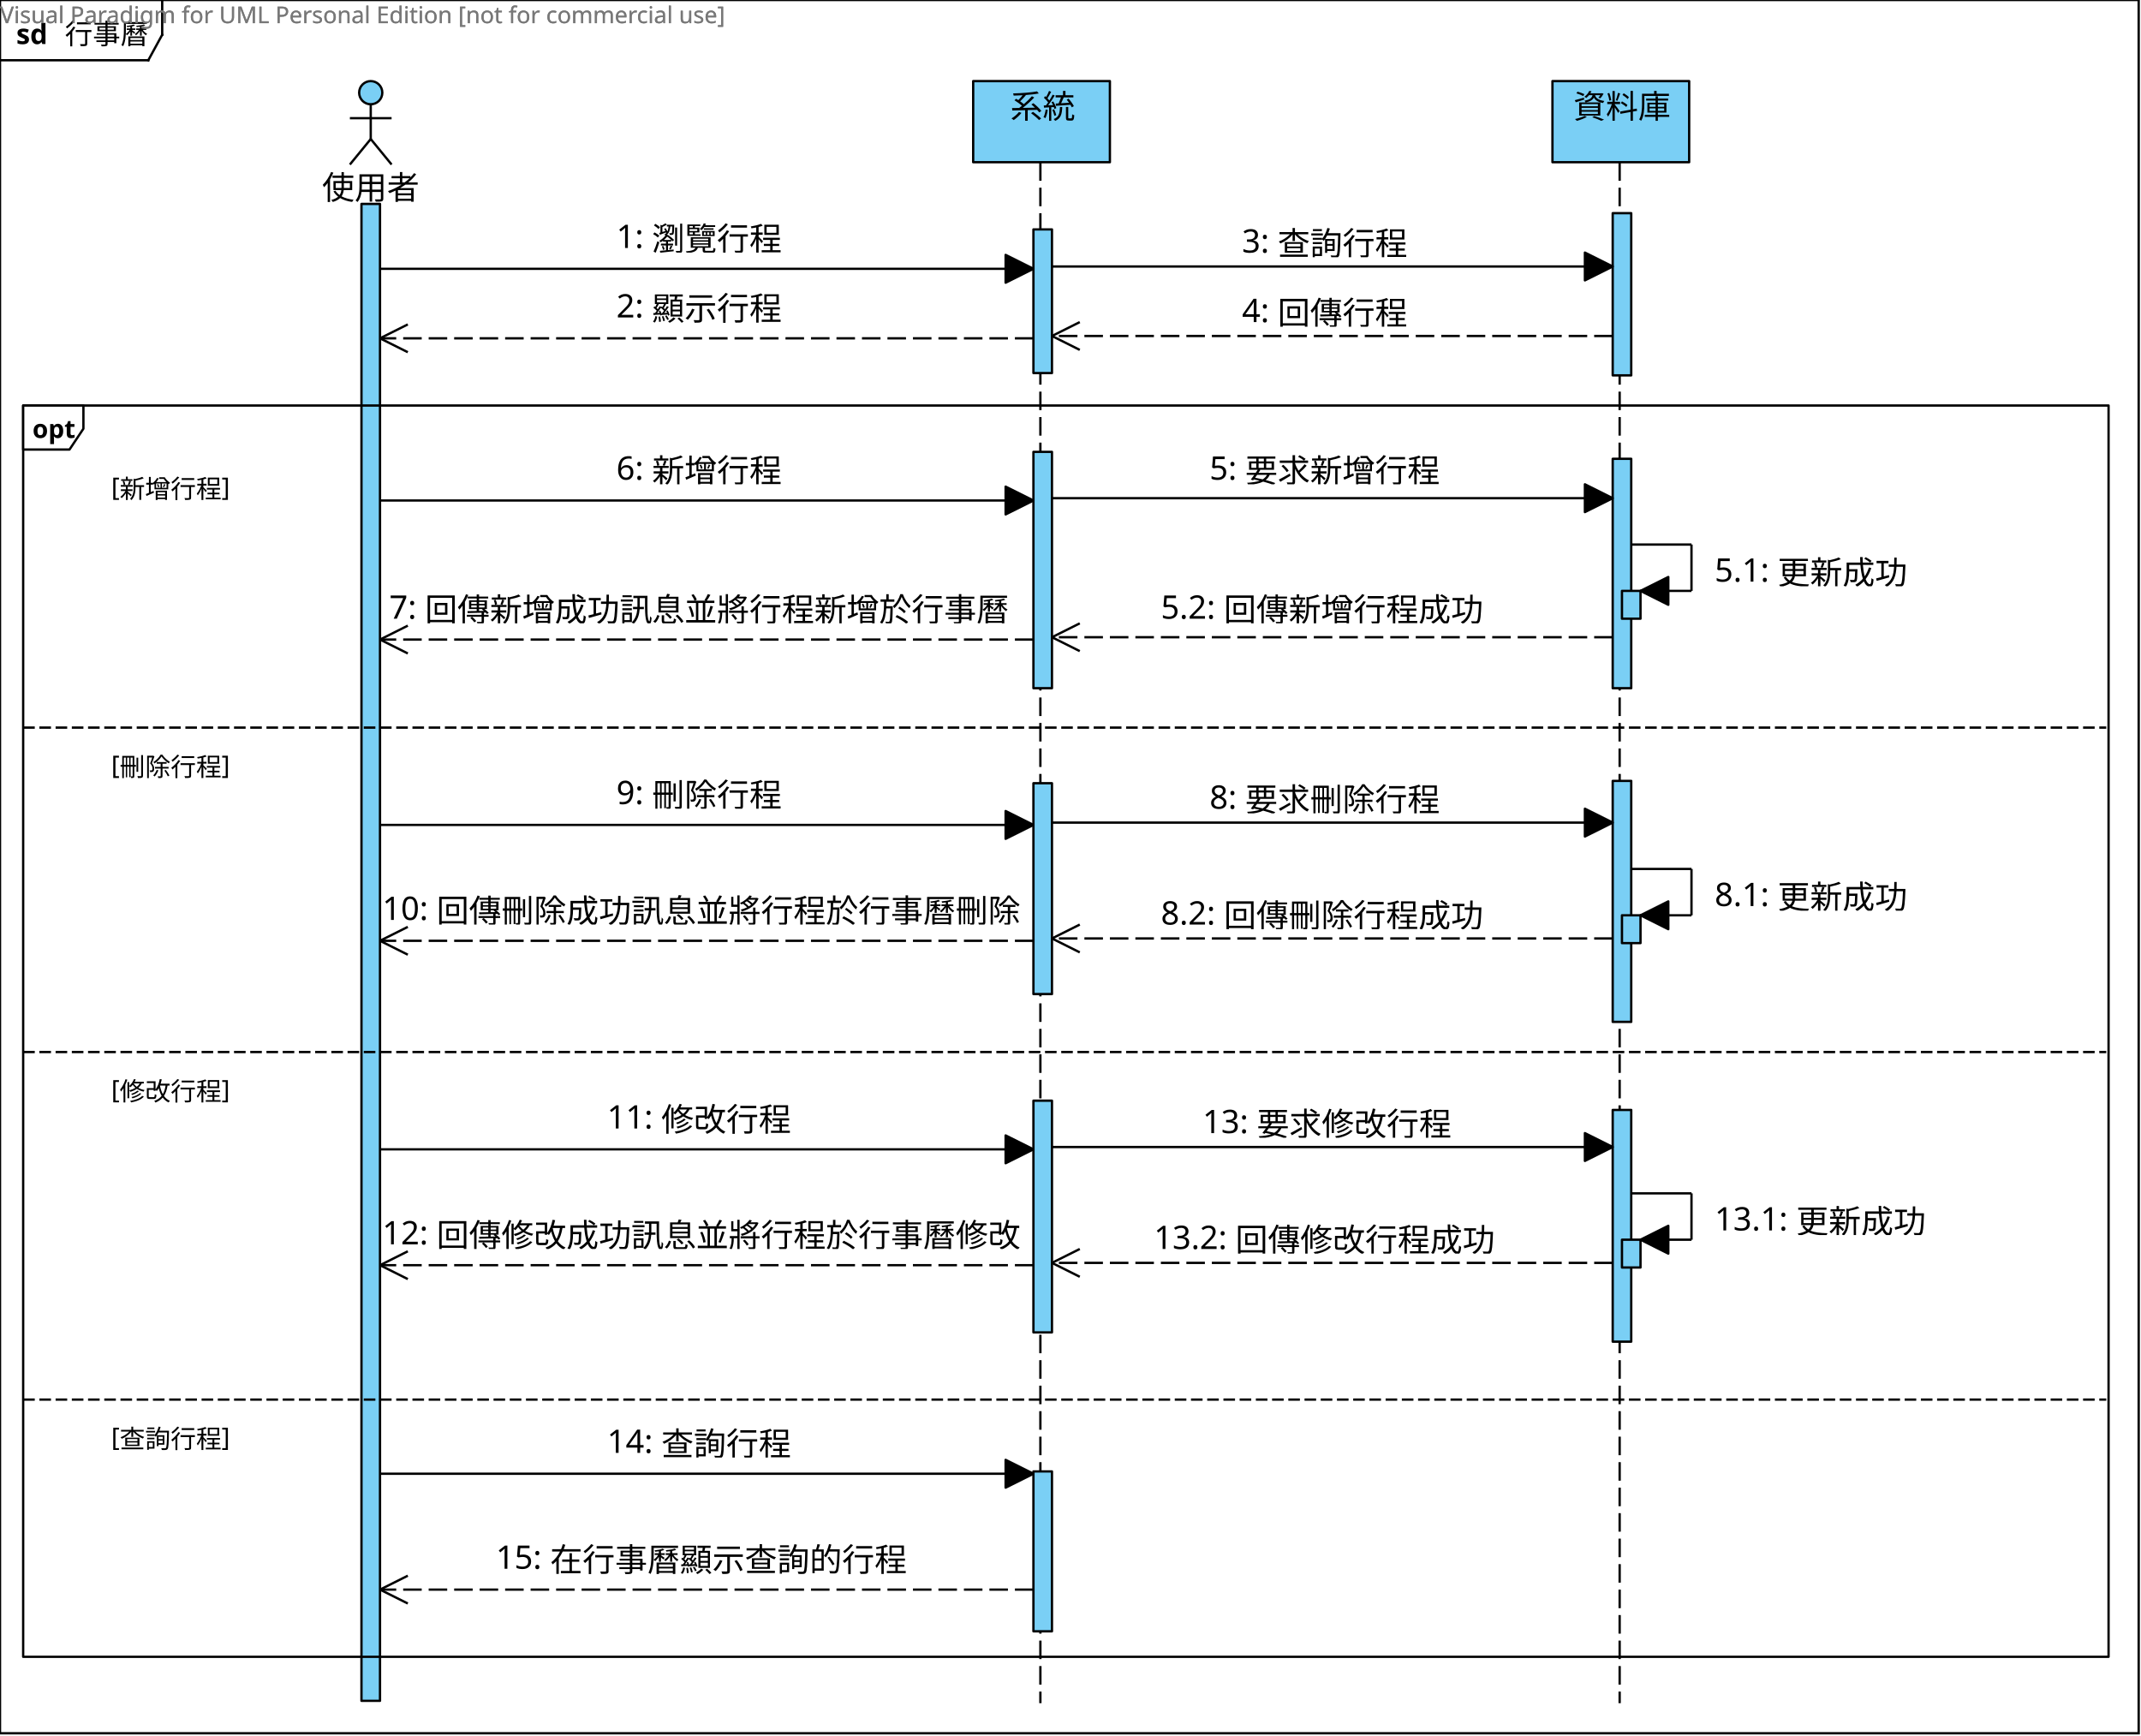
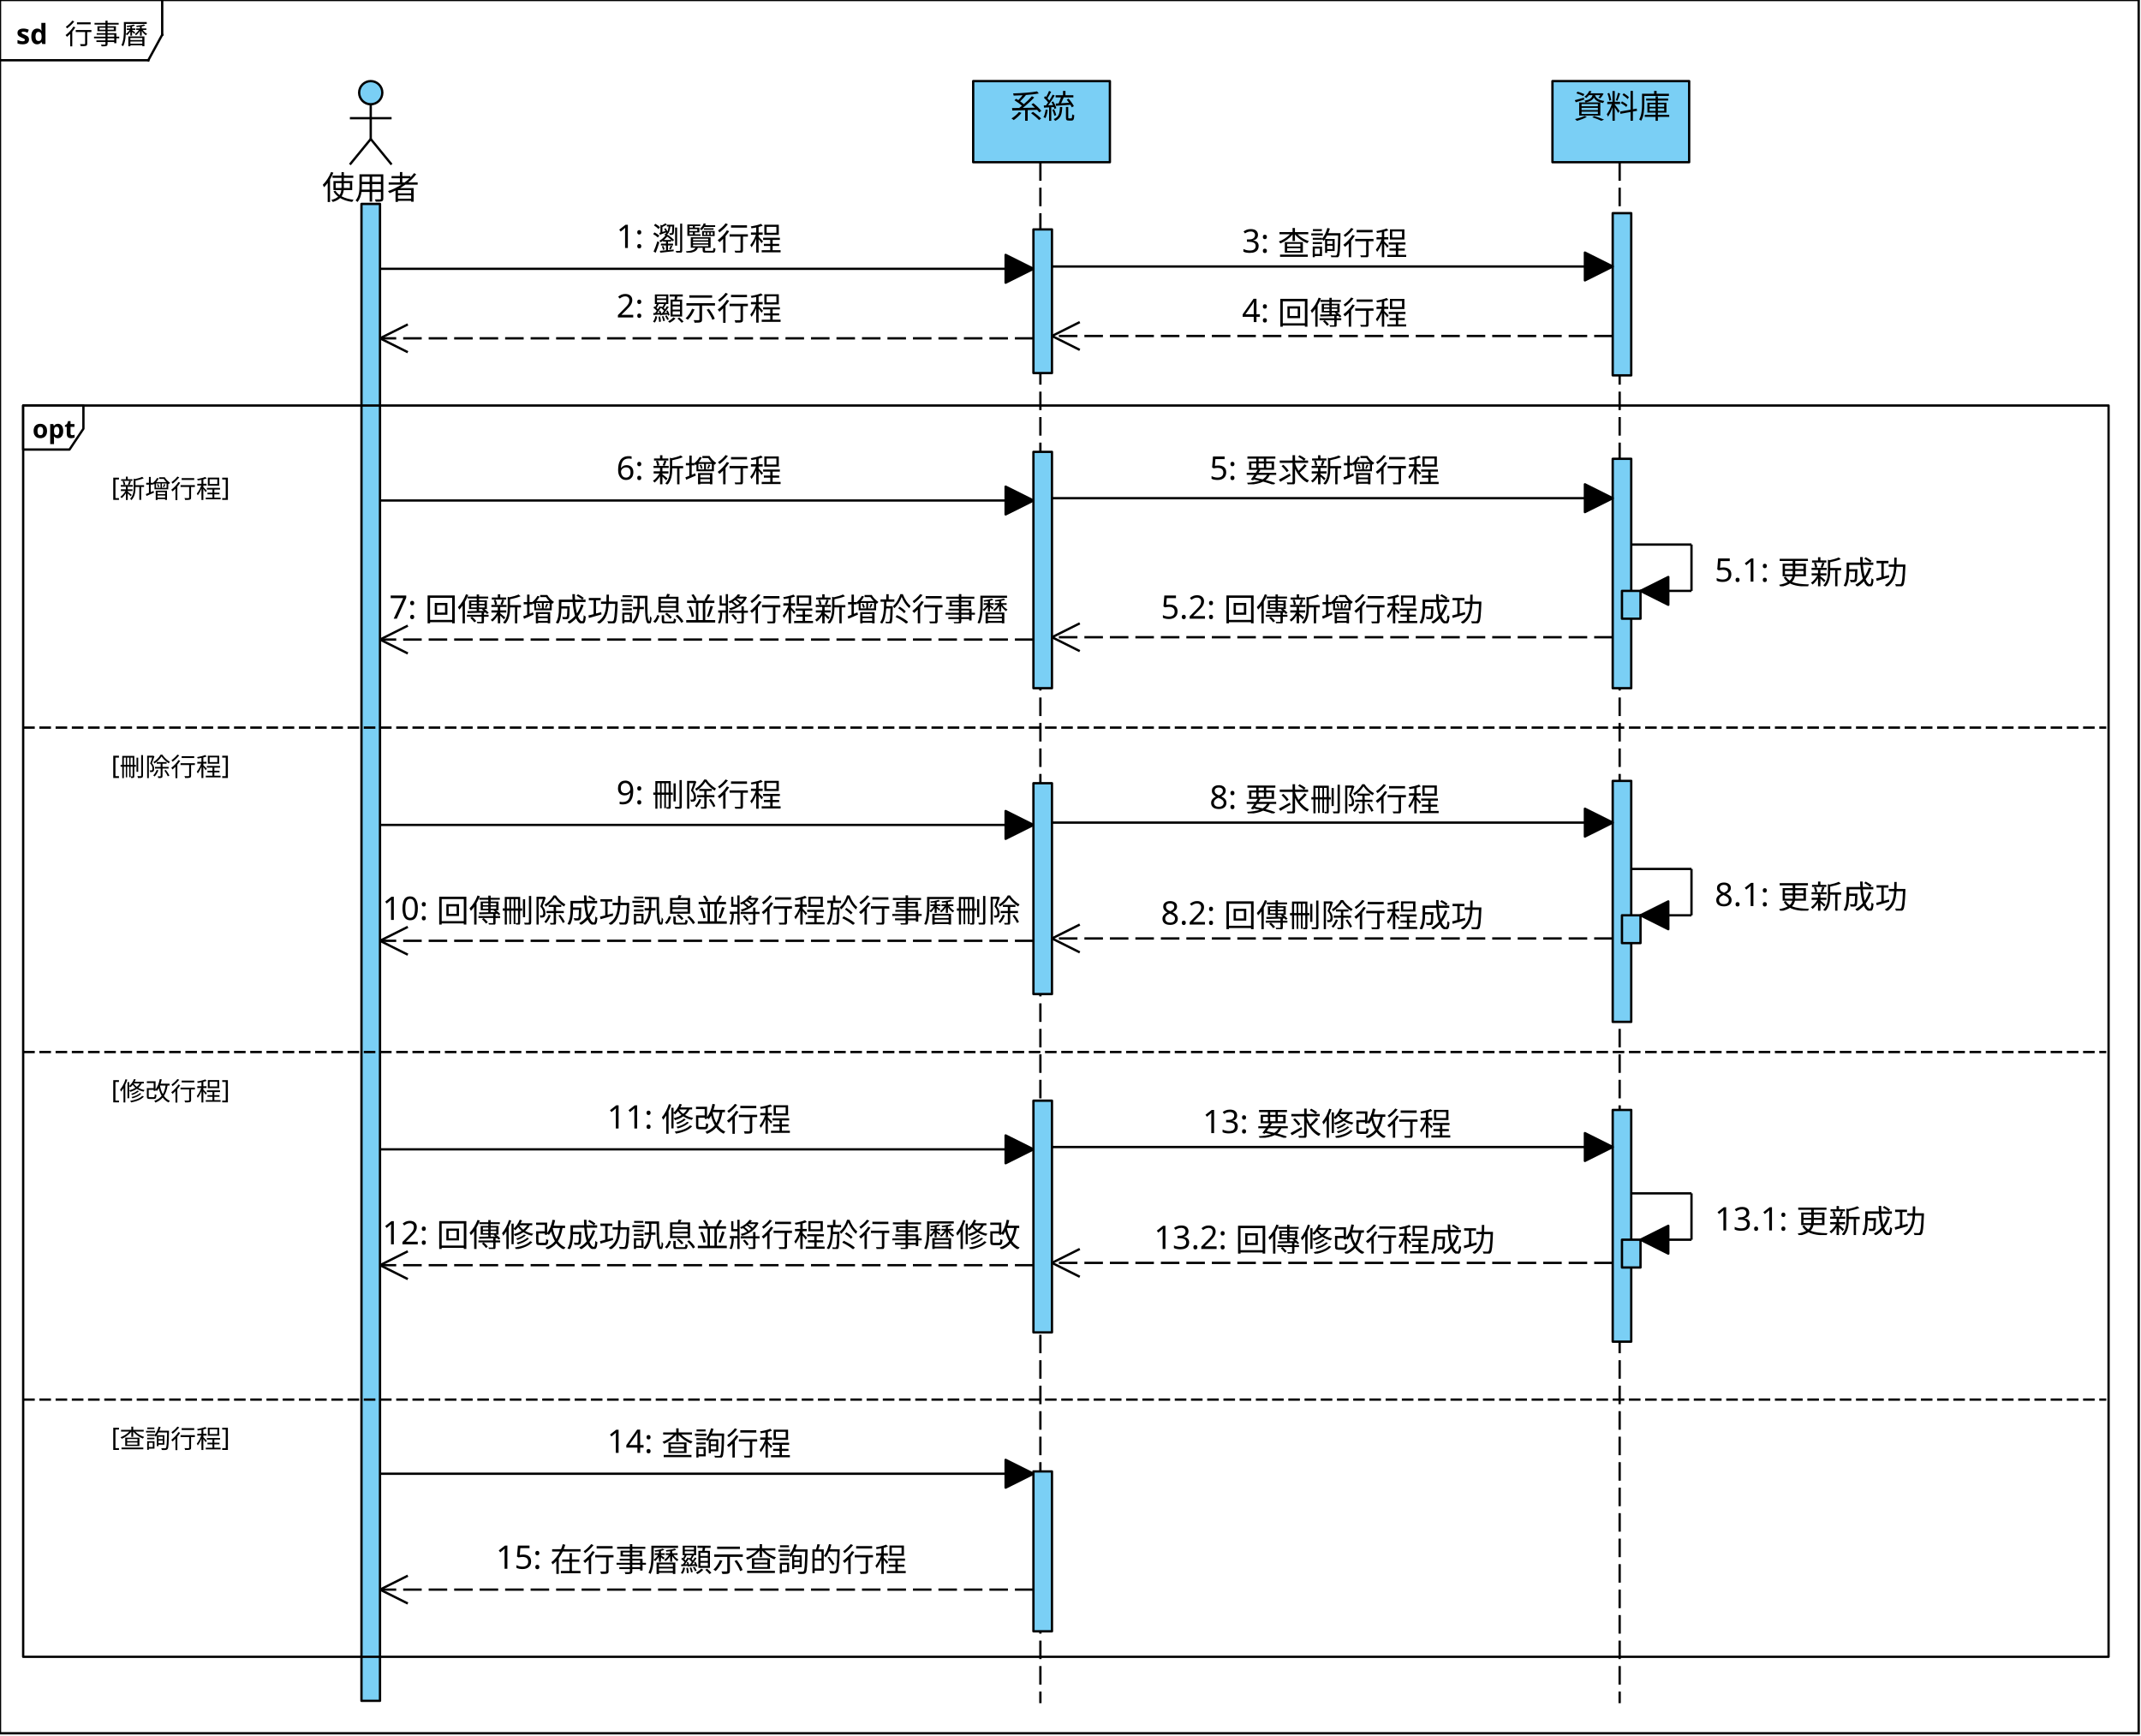
<svg xmlns="http://www.w3.org/2000/svg" style="fill-opacity:1; color-rendering:auto; color-interpolation:auto; stroke:black; text-rendering:auto; stroke-linecap:square; stroke-miterlimit:10; stroke-opacity:1; shape-rendering:auto; fill:black; stroke-dasharray:none; font-weight:normal; stroke-width:1; font-family:'Dialog'; font-style:normal; stroke-linejoin:miter; font-size:12; stroke-dashoffset:0; image-rendering:auto;" width="924" height="749">
  <defs id="genericDefs" />
  <g>
    <defs id="defs1">
      <clipPath clipPathUnits="userSpaceOnUse" id="clipPath1">
        <path d="M-3 -3 L67 -3 L67 707 L-3 707 L-3 -3 Z" />
      </clipPath>
      <clipPath clipPathUnits="userSpaceOnUse" id="clipPath2">
        <path d="M-3 -3 L15 -3 L15 69 L-3 69 L-3 -3 Z" />
      </clipPath>
      <clipPath clipPathUnits="userSpaceOnUse" id="clipPath3">
        <path d="M-3 -3 L15 -3 L15 77 L-3 77 L-3 -3 Z" />
      </clipPath>
      <clipPath clipPathUnits="userSpaceOnUse" id="clipPath4">
        <path d="M-3 -3 L907 -3 L907 547 L-3 547 L-3 -3 Z" />
      </clipPath>
      <clipPath clipPathUnits="userSpaceOnUse" id="clipPath5">
        <path d="M0 0 L27 0 L27 20 L0 20 L0 0 Z" />
      </clipPath>
      <clipPath clipPathUnits="userSpaceOnUse" id="clipPath6">
        <path d="M-3 -3 L15 -3 L15 109 L-3 109 L-3 -3 Z" />
      </clipPath>
      <clipPath clipPathUnits="userSpaceOnUse" id="clipPath7">
        <path d="M-3 -3 L15 -3 L15 107 L-3 107 L-3 -3 Z" />
      </clipPath>
      <clipPath clipPathUnits="userSpaceOnUse" id="clipPath8">
        <path d="M-3 -3 L15 -3 L15 98 L-3 98 L-3 -3 Z" />
      </clipPath>
      <clipPath clipPathUnits="userSpaceOnUse" id="clipPath9">
        <path d="M-3 -3 L15 -3 L15 106 L-3 106 L-3 -3 Z" />
      </clipPath>
      <clipPath clipPathUnits="userSpaceOnUse" id="clipPath10">
        <path d="M-3 -3 L15 -3 L15 19 L-3 19 L-3 -3 Z" />
      </clipPath>
      <clipPath clipPathUnits="userSpaceOnUse" id="clipPath11">
        <path d="M-3 -3 L15 -3 L15 76 L-3 76 L-3 -3 Z" />
      </clipPath>
      <clipPath clipPathUnits="userSpaceOnUse" id="clipPath12">
        <path d="M-3 -3 L15 -3 L15 111 L-3 111 L-3 -3 Z" />
      </clipPath>
      <clipPath clipPathUnits="userSpaceOnUse" id="clipPath13">
        <path d="M-3 -3 L907 -3 L907 157 L-3 157 L-3 -3 Z" />
      </clipPath>
      <clipPath clipPathUnits="userSpaceOnUse" id="clipPath14">
        <path d="M0 0 L70 0 L70 17 L0 17 L0 0 Z" />
      </clipPath>
      <clipPath clipPathUnits="userSpaceOnUse" id="clipPath15">
        <path d="M0 0 L0 4 L900 4 L900 0 Z" />
      </clipPath>
      <clipPath clipPathUnits="userSpaceOnUse" id="clipPath16">
        <path d="M-3 -3 L907 -3 L907 127 L-3 127 L-3 -3 Z" />
      </clipPath>
      <clipPath clipPathUnits="userSpaceOnUse" id="clipPath17">
        <path d="M-3 -3 L907 -3 L907 147 L-3 147 L-3 -3 Z" />
      </clipPath>
      <clipPath clipPathUnits="userSpaceOnUse" id="clipPath18">
        <path d="M-3 -3 L907 -3 L907 117 L-3 117 L-3 -3 Z" />
      </clipPath>
      <clipPath clipPathUnits="userSpaceOnUse" id="clipPath19">
        <path d="M0 0 L60 0 L60 18 L0 18 L0 0 Z" />
      </clipPath>
      <clipPath clipPathUnits="userSpaceOnUse" id="clipPath20">
        <path d="M0 0 L62 0 L62 18 L0 18 L0 0 Z" />
      </clipPath>
      <clipPath clipPathUnits="userSpaceOnUse" id="clipPath21">
        <path d="M0 0 L412 0 L412 129 L0 129 L0 0 Z" />
      </clipPath>
      <clipPath clipPathUnits="userSpaceOnUse" id="clipPath22">
        <path d="M0 0 L346 0 L346 104 L0 104 L0 0 Z" />
      </clipPath>
      <clipPath clipPathUnits="userSpaceOnUse" id="clipPath23">
        <path d="M0 0 L130 0 L130 124 L0 124 L0 0 Z" />
      </clipPath>
      <clipPath clipPathUnits="userSpaceOnUse" id="clipPath24">
        <path d="M0 0 L174 0 L174 18 L0 18 L0 0 Z" />
      </clipPath>
      <clipPath clipPathUnits="userSpaceOnUse" id="clipPath25">
        <path d="M0 0 L168 0 L168 18 L0 18 L0 0 Z" />
      </clipPath>
      <clipPath clipPathUnits="userSpaceOnUse" id="clipPath26">
        <path d="M0 0 L98 0 L98 18 L0 18 L0 0 Z" />
      </clipPath>
      <clipPath clipPathUnits="userSpaceOnUse" id="clipPath27">
        <path d="M0 0 L118 0 L118 18 L0 18 L0 0 Z" />
      </clipPath>
      <clipPath clipPathUnits="userSpaceOnUse" id="clipPath28">
        <path d="M0 0 L132 0 L132 18 L0 18 L0 0 Z" />
      </clipPath>
      <clipPath clipPathUnits="userSpaceOnUse" id="clipPath29">
        <path d="M0 0 L111 0 L111 18 L0 18 L0 0 Z" />
      </clipPath>
      <clipPath clipPathUnits="userSpaceOnUse" id="clipPath30">
        <path d="M0 0 L125 0 L125 18 L0 18 L0 0 Z" />
      </clipPath>
      <clipPath clipPathUnits="userSpaceOnUse" id="clipPath31">
        <path d="M0 0 L202 0 L202 18 L0 18 L0 0 Z" />
      </clipPath>
      <clipPath clipPathUnits="userSpaceOnUse" id="clipPath32">
        <path d="M0 0 L292 0 L292 18 L0 18 L0 0 Z" />
      </clipPath>
      <clipPath clipPathUnits="userSpaceOnUse" id="clipPath33">
        <path d="M0 0 L300 0 L300 18 L0 18 L0 0 Z" />
      </clipPath>
      <clipPath clipPathUnits="userSpaceOnUse" id="clipPath34">
        <path d="M0 0 L104 0 L104 18 L0 18 L0 0 Z" />
      </clipPath>
    </defs>
    <g style="fill:white; text-rendering:geometricPrecision; stroke:white;">
      <rect x="0" y="0" width="924" style="stroke:none;" height="749" />
      <rect x="0" y="38" transform="translate(0,-38)" width="923" style="fill:none; stroke:black;" height="748" />
      <text x="7" y="57" transform="translate(0,-38)" style="fill:black; stroke:none; font-weight:bold;" xml:space="preserve">sd</text>
      <text x="28" y="57" transform="translate(0,-38)" style="fill:black; stroke:none;" xml:space="preserve">行事曆</text>
      <line transform="translate(0,-38)" x1="0" x2="64" y1="64" style="fill:none; stroke:black;" y2="64" />
      <line transform="translate(0,-38)" x1="70" x2="70" y1="38" style="fill:none; stroke:black;" y2="53" />
      <line transform="translate(0,-38)" x1="70" x2="64" y1="53" style="fill:none; stroke:black;" y2="64" />
    </g>
    <g transform="translate(130,35)" style="font-size:14; fill:rgb(122,207,245); text-rendering:geometricPrecision; font-family:'標楷體'; stroke:rgb(122,207,245);">
      <circle style="clip-path:url(#clipPath1); stroke:none;" r="5" cx="30" cy="5" />
      <rect x="26" y="53" width="8" style="clip-path:url(#clipPath1); stroke:none;" height="646" />
    </g>
    <g transform="translate(130,35)" style="font-size:14; stroke-linecap:butt; text-rendering:geometricPrecision; font-family:'標楷體'; stroke-linejoin:round; stroke-miterlimit:0;">
      <circle style="fill:none; clip-path:url(#clipPath1);" r="5" cx="30" cy="5" />
      <rect x="26" y="53" width="8" style="clip-path:url(#clipPath1); fill:none;" height="646" />
      <line x1="30" x2="30" y1="10" style="clip-path:url(#clipPath1); fill:none;" y2="25" />
      <line x1="30" x2="21" y1="25" style="clip-path:url(#clipPath1); fill:none;" y2="36" />
      <line x1="30" x2="39" y1="25" style="clip-path:url(#clipPath1); fill:none;" y2="36" />
      <line x1="21" x2="39" y1="16" style="clip-path:url(#clipPath1); fill:none;" y2="16" />
    </g>
    <g transform="translate(420,35)" style="font-size:14; fill:rgb(122,207,245); text-rendering:geometricPrecision; font-family:'標楷體'; stroke:rgb(122,207,245);">
      <rect x="0" y="0" width="59" style="clip-path:url(#clipPath1); stroke:none;" height="35" />
    </g>
    <g transform="translate(420,35)" style="font-size:14; stroke-linecap:butt; text-rendering:geometricPrecision; font-family:'標楷體'; stroke-linejoin:round; stroke-miterlimit:0;">
      <rect x="0" y="0" width="59" style="clip-path:url(#clipPath1); fill:none;" height="35" />
      <line x1="29" x2="29" y1="35" style="clip-path:url(#clipPath1); fill:none; stroke-linejoin:bevel; stroke-dasharray:8,3;" y2="700" />
    </g>
    <g transform="translate(446,99)" style="font-size:14; fill:rgb(122,207,245); text-rendering:geometricPrecision; font-family:'標楷體'; stroke:rgb(122,207,245);">
      <rect x="0" y="0" width="8" style="clip-path:url(#clipPath2); stroke:none;" height="62" />
    </g>
    <g transform="translate(446,99)" style="font-size:14; stroke-linecap:butt; text-rendering:geometricPrecision; font-family:'標楷體'; stroke-linejoin:round; stroke-miterlimit:0;">
      <rect x="0" y="0" width="8" style="clip-path:url(#clipPath2); fill:none;" height="62" />
    </g>
    <g transform="translate(670,35)" style="font-size:14; fill:rgb(122,207,245); text-rendering:geometricPrecision; font-family:'標楷體'; stroke:rgb(122,207,245);">
      <rect x="0" y="0" width="59" style="clip-path:url(#clipPath1); stroke:none;" height="35" />
    </g>
    <g transform="translate(670,35)" style="font-size:14; stroke-linecap:butt; text-rendering:geometricPrecision; font-family:'標楷體'; stroke-linejoin:round; stroke-miterlimit:0;">
      <rect x="0" y="0" width="59" style="clip-path:url(#clipPath1); fill:none;" height="35" />
      <line x1="29" x2="29" y1="35" style="clip-path:url(#clipPath1); fill:none; stroke-linejoin:bevel; stroke-dasharray:8,3;" y2="700" />
    </g>
    <g transform="translate(696,92)" style="font-size:11; fill:rgb(122,207,245); text-rendering:geometricPrecision; font-family:sans-serif; stroke:rgb(122,207,245);">
      <rect x="0" y="0" width="8" style="clip-path:url(#clipPath3); stroke:none;" height="70" />
    </g>
    <g transform="translate(696,92)" style="font-size:11; stroke-linecap:butt; text-rendering:geometricPrecision; font-family:sans-serif; stroke-linejoin:round; stroke-miterlimit:0;">
      <rect x="0" y="0" width="8" style="clip-path:url(#clipPath3); fill:none;" height="70" />
    </g>
    <g transform="translate(10,175)" style="font-size:11; stroke-linecap:butt; text-rendering:geometricPrecision; font-family:sans-serif; stroke-linejoin:round; font-weight:bold; stroke-miterlimit:0;">
      <rect x="0" y="0" width="900" style="clip-path:url(#clipPath4); fill:none;" height="540" />
    </g>
    <g transform="translate(10,175)" style="font-size:11; fill:white; text-rendering:geometricPrecision; font-family:sans-serif; stroke:white; font-weight:bold;">
      <path d="M26 0 L26 10 L20 19 L0 19 L0 0 Z" style="clip-path:url(#clipPath4); stroke:none;" />
    </g>
    <g transform="translate(10,175)" style="font-size:11; stroke-linecap:butt; text-rendering:geometricPrecision; font-family:sans-serif; stroke-linejoin:round; font-weight:bold; stroke-miterlimit:0;">
      <path d="M26 0 L26 10 L20 19 L0 19 L0 0 Z" style="fill:none; clip-path:url(#clipPath4);" />
    </g>
    <g transform="translate(10,175)" style="text-rendering:geometricPrecision; font-size:11; font-weight:bold; font-family:sans-serif;">
      <text x="4" y="14" style="clip-path:url(#clipPath5); stroke:none;" xml:space="preserve">opt</text>
    </g>
    <g transform="translate(446,195)" style="font-size:11; fill:rgb(122,207,245); text-rendering:geometricPrecision; font-family:sans-serif; stroke:rgb(122,207,245);">
      <rect x="0" y="0" width="8" style="clip-path:url(#clipPath6); stroke:none;" height="102" />
    </g>
    <g transform="translate(446,195)" style="font-size:11; stroke-linecap:butt; text-rendering:geometricPrecision; font-family:sans-serif; stroke-linejoin:round; stroke-miterlimit:0;">
      <rect x="0" y="0" width="8" style="clip-path:url(#clipPath6); fill:none;" height="102" />
    </g>
    <g transform="translate(446,475)" style="font-size:11; fill:rgb(122,207,245); text-rendering:geometricPrecision; font-family:sans-serif; stroke:rgb(122,207,245);">
      <rect x="0" y="0" width="8" style="clip-path:url(#clipPath7); stroke:none;" height="100" />
    </g>
    <g transform="translate(446,475)" style="font-size:11; stroke-linecap:butt; text-rendering:geometricPrecision; font-family:sans-serif; stroke-linejoin:round; stroke-miterlimit:0;">
      <rect x="0" y="0" width="8" style="clip-path:url(#clipPath7); fill:none;" height="100" />
    </g>
    <g transform="translate(446,338)" style="font-size:11; fill:rgb(122,207,245); text-rendering:geometricPrecision; font-family:sans-serif; stroke:rgb(122,207,245);">
      <rect x="0" y="0" width="8" style="clip-path:url(#clipPath8); stroke:none;" height="91" />
    </g>
    <g transform="translate(446,338)" style="font-size:11; stroke-linecap:butt; text-rendering:geometricPrecision; font-family:sans-serif; stroke-linejoin:round; stroke-miterlimit:0;">
      <rect x="0" y="0" width="8" style="clip-path:url(#clipPath8); fill:none;" height="91" />
    </g>
    <g transform="translate(696,198)" style="font-size:11; fill:rgb(122,207,245); text-rendering:geometricPrecision; font-family:sans-serif; stroke:rgb(122,207,245);">
      <rect x="0" y="0" width="8" style="clip-path:url(#clipPath9); stroke:none;" height="99" />
    </g>
    <g transform="translate(696,198)" style="font-size:11; stroke-linecap:butt; text-rendering:geometricPrecision; font-family:sans-serif; stroke-linejoin:round; stroke-miterlimit:0;">
      <rect x="0" y="0" width="8" style="clip-path:url(#clipPath9); fill:none;" height="99" />
    </g>
    <g transform="translate(700,255)" style="font-size:11; fill:rgb(122,207,245); text-rendering:geometricPrecision; font-family:sans-serif; stroke:rgb(122,207,245);">
      <rect x="0" y="0" width="8" style="clip-path:url(#clipPath10); stroke:none;" height="12" />
    </g>
    <g transform="translate(700,255)" style="font-size:11; stroke-linecap:butt; text-rendering:geometricPrecision; font-family:sans-serif; stroke-linejoin:round; stroke-miterlimit:0;">
      <rect x="0" y="0" width="8" style="clip-path:url(#clipPath10); fill:none;" height="12" />
    </g>
    <g transform="translate(446,635)" style="font-size:11; fill:rgb(122,207,245); text-rendering:geometricPrecision; font-family:sans-serif; stroke:rgb(122,207,245);">
      <rect x="0" y="0" width="8" style="clip-path:url(#clipPath11); stroke:none;" height="69" />
    </g>
    <g transform="translate(446,635)" style="font-size:11; stroke-linecap:butt; text-rendering:geometricPrecision; font-family:sans-serif; stroke-linejoin:round; stroke-miterlimit:0;">
      <rect x="0" y="0" width="8" style="clip-path:url(#clipPath11); fill:none;" height="69" />
    </g>
    <g transform="translate(696,337)" style="font-size:11; fill:rgb(122,207,245); text-rendering:geometricPrecision; font-family:sans-serif; stroke:rgb(122,207,245);">
      <rect x="0" y="0" width="8" style="clip-path:url(#clipPath12); stroke:none;" height="104" />
    </g>
    <g transform="translate(696,337)" style="font-size:11; stroke-linecap:butt; text-rendering:geometricPrecision; font-family:sans-serif; stroke-linejoin:round; stroke-miterlimit:0;">
      <rect x="0" y="0" width="8" style="clip-path:url(#clipPath12); fill:none;" height="104" />
    </g>
    <g transform="translate(700,395)" style="font-size:11; fill:rgb(122,207,245); text-rendering:geometricPrecision; font-family:sans-serif; stroke:rgb(122,207,245);">
      <rect x="0" y="0" width="8" style="clip-path:url(#clipPath10); stroke:none;" height="12" />
    </g>
    <g transform="translate(700,395)" style="font-size:11; stroke-linecap:butt; text-rendering:geometricPrecision; font-family:sans-serif; stroke-linejoin:round; stroke-miterlimit:0;">
      <rect x="0" y="0" width="8" style="clip-path:url(#clipPath10); fill:none;" height="12" />
    </g>
    <g transform="translate(10,455)" style="font-size:11; fill:white; text-rendering:geometricPrecision; font-family:sans-serif; stroke:white;">
      <rect x="28" y="5" width="70" style="clip-path:url(#clipPath13); stroke:none;" height="17" />
    </g>
    <g transform="translate(10,455)" style="font-size:11; stroke-linecap:butt; text-rendering:geometricPrecision; font-family:sans-serif; stroke-linejoin:bevel; stroke-dasharray:5,2; stroke-miterlimit:0;">
      <line x1="0" x2="899" y1="149" style="clip-path:url(#clipPath13); fill:none;" y2="149" />
    </g>
    <g style="text-rendering:geometricPrecision; font-size:11; font-family:sans-serif;" transform="translate(38,460)">
      <text x="10" y="14" style="clip-path:url(#clipPath14); stroke:none;" xml:space="preserve">[修改行程]</text>
    </g>
    <g transform="translate(696,479)" style="font-size:11; fill:rgb(122,207,245); text-rendering:geometricPrecision; font-family:sans-serif; stroke:rgb(122,207,245);">
      <rect x="0" y="0" width="8" style="clip-path:url(#clipPath7); stroke:none;" height="100" />
    </g>
    <g transform="translate(696,479)" style="font-size:11; stroke-linecap:butt; text-rendering:geometricPrecision; font-family:sans-serif; stroke-linejoin:round; stroke-miterlimit:0;">
      <rect x="0" y="0" width="8" style="clip-path:url(#clipPath7); fill:none;" height="100" />
    </g>
    <g transform="translate(700,535)" style="font-size:11; fill:rgb(122,207,245); text-rendering:geometricPrecision; font-family:sans-serif; stroke:rgb(122,207,245);">
      <rect x="0" y="0" width="8" style="clip-path:url(#clipPath10); stroke:none;" height="12" />
    </g>
    <g transform="translate(700,535)" style="font-size:11; stroke-linecap:butt; text-rendering:geometricPrecision; font-family:sans-serif; stroke-linejoin:round; stroke-miterlimit:0;">
      <rect x="0" y="0" width="8" style="clip-path:url(#clipPath10); fill:none;" height="12" />
    </g>
    <g transform="translate(10,195)" style="font-size:11; fill:white; text-rendering:geometricPrecision; font-family:sans-serif; stroke:white;">
      <rect x="28" y="5" width="70" style="clip-path:url(#clipPath16); stroke:none;" height="17" />
    </g>
    <g transform="translate(10,195)" style="font-size:11; stroke-linecap:butt; text-rendering:geometricPrecision; font-family:sans-serif; stroke-linejoin:bevel; stroke-dasharray:5,2; stroke-miterlimit:0;">
      <line x1="0" x2="899" y1="119" style="clip-path:url(#clipPath16); fill:none;" y2="119" />
    </g>
    <g style="text-rendering:geometricPrecision; font-size:11; font-family:sans-serif;" transform="translate(38,200)">
      <text x="10" y="14" style="clip-path:url(#clipPath14); stroke:none;" xml:space="preserve">[新增行程]</text>
    </g>
    <g transform="translate(10,315)" style="font-size:11; fill:white; text-rendering:geometricPrecision; font-family:sans-serif; stroke:white;">
      <rect x="28" y="5" width="70" style="clip-path:url(#clipPath17); stroke:none;" height="17" />
    </g>
    <g transform="translate(10,315)" style="font-size:11; stroke-linecap:butt; text-rendering:geometricPrecision; font-family:sans-serif; stroke-linejoin:bevel; stroke-dasharray:5,2; stroke-miterlimit:0;">
      <line x1="0" x2="899" y1="139" style="clip-path:url(#clipPath17); fill:none;" y2="139" />
    </g>
    <g style="text-rendering:geometricPrecision; font-size:11; font-family:sans-serif;" transform="translate(38,320)">
      <text x="10" y="14" style="clip-path:url(#clipPath14); stroke:none;" xml:space="preserve">[刪除行程]</text>
    </g>
    <g transform="translate(10,605)" style="font-size:11; fill:white; text-rendering:geometricPrecision; font-family:sans-serif; stroke:white;">
      <rect x="28" y="5" width="70" style="clip-path:url(#clipPath18); stroke:none;" height="17" />
    </g>
    <g style="text-rendering:geometricPrecision; font-size:11; font-family:sans-serif;" transform="translate(38,610)">
      <text x="10" y="14" style="clip-path:url(#clipPath14); stroke:none;" xml:space="preserve">[查詢行程]</text>
    </g>
    <g style="text-rendering:geometricPrecision; font-size:14; font-family:'標楷體';" transform="translate(670,35)">
      <text x="9" y="16" style="clip-path:url(#clipPath19); stroke:none;" xml:space="preserve">資料庫</text>
    </g>
    <g style="text-rendering:geometricPrecision; font-size:14; font-family:'標楷體';" transform="translate(420,35)">
      <text x="16" y="16" style="clip-path:url(#clipPath19); stroke:none;" xml:space="preserve">系統</text>
    </g>
    <g style="text-rendering:geometricPrecision; font-size:14; font-family:'標楷體';" transform="translate(129,70)">
      <text x="10" y="16" style="clip-path:url(#clipPath20); stroke:none;" xml:space="preserve">使用者</text>
    </g>
    <g transform="translate(101,53)" style="font-size:14; stroke-linecap:butt; text-rendering:geometricPrecision; font-family:'標楷體'; stroke-linejoin:round;">
      <line x1="63" x2="345" y1="63" style="clip-path:url(#clipPath21); fill:none;" y2="63" />
      <polygon style="clip-path:url(#clipPath21); stroke:none;" points=" 345 63 333 57 333 69" />
      <polygon style="fill:none; clip-path:url(#clipPath21);" points=" 345 63 333 57 333 69" />
    </g>
    <g transform="translate(101,293)" style="font-size:14; stroke-linecap:butt; text-rendering:geometricPrecision; font-family:'標楷體'; stroke-linejoin:round;">
      <line x1="63" x2="345" y1="63" style="clip-path:url(#clipPath21); fill:none;" y2="63" />
      <polygon style="clip-path:url(#clipPath21); stroke:none;" points=" 345 63 333 57 333 69" />
      <polygon style="fill:none; clip-path:url(#clipPath21);" points=" 345 63 333 57 333 69" />
    </g>
    <g transform="translate(101,433)" style="font-size:14; stroke-linecap:butt; text-rendering:geometricPrecision; font-family:'標楷體'; stroke-linejoin:round;">
      <line x1="63" x2="345" y1="63" style="clip-path:url(#clipPath21); fill:none;" y2="63" />
      <polygon style="clip-path:url(#clipPath21); stroke:none;" points=" 345 63 333 57 333 69" />
      <polygon style="fill:none; clip-path:url(#clipPath21);" points=" 345 63 333 57 333 69" />
    </g>
    <g transform="translate(101,153)" style="font-size:14; stroke-linecap:butt; text-rendering:geometricPrecision; font-family:'標楷體'; stroke-linejoin:round;">
      <line x1="63" x2="345" y1="63" style="clip-path:url(#clipPath21); fill:none;" y2="63" />
      <polygon style="clip-path:url(#clipPath21); stroke:none;" points=" 345 63 333 57 333 69" />
      <polygon style="fill:none; clip-path:url(#clipPath21);" points=" 345 63 333 57 333 69" />
    </g>
    <g transform="translate(101,573)" style="font-size:14; stroke-linecap:butt; text-rendering:geometricPrecision; font-family:'標楷體'; stroke-linejoin:round;">
      <line x1="63" x2="345" y1="63" style="clip-path:url(#clipPath21); fill:none;" y2="63" />
      <polygon style="clip-path:url(#clipPath21); stroke:none;" points=" 345 63 333 57 333 69" />
      <polygon style="fill:none; clip-path:url(#clipPath21);" points=" 345 63 333 57 333 69" />
    </g>
    <g transform="translate(101,83)" style="font-size:14; stroke-linecap:butt; text-rendering:geometricPrecision; font-family:'標楷體'; stroke-linejoin:round; stroke-dasharray:8,3; stroke-miterlimit:0;">
      <line x1="345" x2="63" y1="63" style="clip-path:url(#clipPath21); fill:none;" y2="63" />
      <line x1="63" x2="75" y1="63" style="clip-path:url(#clipPath21); fill:none; stroke-dasharray:none; stroke-miterlimit:10;" y2="69" />
      <line x1="63" x2="75" y1="63" style="clip-path:url(#clipPath21); fill:none; stroke-dasharray:none; stroke-miterlimit:10;" y2="57" />
    </g>
    <g transform="translate(101,343)" style="font-size:14; stroke-linecap:butt; text-rendering:geometricPrecision; font-family:'標楷體'; stroke-linejoin:round; stroke-dasharray:8,3; stroke-miterlimit:0;">
      <line x1="345" x2="63" y1="63" style="clip-path:url(#clipPath21); fill:none;" y2="63" />
      <line x1="63" x2="75" y1="63" style="clip-path:url(#clipPath21); fill:none; stroke-dasharray:none; stroke-miterlimit:10;" y2="69" />
      <line x1="63" x2="75" y1="63" style="clip-path:url(#clipPath21); fill:none; stroke-dasharray:none; stroke-miterlimit:10;" y2="57" />
    </g>
    <g transform="translate(101,483)" style="font-size:14; stroke-linecap:butt; text-rendering:geometricPrecision; font-family:'標楷體'; stroke-linejoin:round; stroke-dasharray:8,3; stroke-miterlimit:0;">
      <line x1="345" x2="63" y1="63" style="clip-path:url(#clipPath21); fill:none;" y2="63" />
      <line x1="63" x2="75" y1="63" style="clip-path:url(#clipPath21); fill:none; stroke-dasharray:none; stroke-miterlimit:10;" y2="69" />
      <line x1="63" x2="75" y1="63" style="clip-path:url(#clipPath21); fill:none; stroke-dasharray:none; stroke-miterlimit:10;" y2="57" />
    </g>
    <g transform="translate(101,213)" style="font-size:14; stroke-linecap:butt; text-rendering:geometricPrecision; font-family:'標楷體'; stroke-linejoin:round; stroke-dasharray:8,3; stroke-miterlimit:0;">
      <line x1="345" x2="63" y1="63" style="clip-path:url(#clipPath21); fill:none;" y2="63" />
      <line x1="63" x2="75" y1="63" style="clip-path:url(#clipPath21); fill:none; stroke-dasharray:none; stroke-miterlimit:10;" y2="69" />
      <line x1="63" x2="75" y1="63" style="clip-path:url(#clipPath21); fill:none; stroke-dasharray:none; stroke-miterlimit:10;" y2="57" />
    </g>
    <g transform="translate(101,623)" style="font-size:14; stroke-linecap:butt; text-rendering:geometricPrecision; font-family:'標楷體'; stroke-linejoin:round; stroke-dasharray:8,3; stroke-miterlimit:0;">
      <line x1="345" x2="63" y1="63" style="clip-path:url(#clipPath21); fill:none;" y2="63" />
      <line x1="63" x2="75" y1="63" style="clip-path:url(#clipPath21); fill:none; stroke-dasharray:none; stroke-miterlimit:10;" y2="69" />
      <line x1="63" x2="75" y1="63" style="clip-path:url(#clipPath21); fill:none; stroke-dasharray:none; stroke-miterlimit:10;" y2="57" />
    </g>
    <g transform="translate(404,65)" style="font-size:14; stroke-linecap:butt; text-rendering:geometricPrecision; font-family:'標楷體'; stroke-linejoin:round;">
      <line x1="50" x2="292" y1="50" style="clip-path:url(#clipPath22); fill:none;" y2="50" />
      <polygon style="clip-path:url(#clipPath22); stroke:none;" points=" 292 50 280 44 280 56" />
      <polygon style="fill:none; clip-path:url(#clipPath22);" points=" 292 50 280 44 280 56" />
    </g>
    <g transform="translate(404,165)" style="font-size:14; stroke-linecap:butt; text-rendering:geometricPrecision; font-family:'標楷體'; stroke-linejoin:round;">
      <line x1="50" x2="292" y1="50" style="clip-path:url(#clipPath22); fill:none;" y2="50" />
      <polygon style="clip-path:url(#clipPath22); stroke:none;" points=" 292 50 280 44 280 56" />
      <polygon style="fill:none; clip-path:url(#clipPath22);" points=" 292 50 280 44 280 56" />
    </g>
    <g transform="translate(654,185)" style="font-size:14; stroke-linecap:butt; text-rendering:geometricPrecision; font-family:'標楷體'; stroke-linejoin:round;">
      <line x1="50" x2="76" y1="50" style="clip-path:url(#clipPath23); fill:none;" y2="50" />
      <line x1="76" x2="76" y1="50" style="clip-path:url(#clipPath23); fill:none;" y2="70" />
      <line x1="76" x2="54" y1="70" style="clip-path:url(#clipPath23); fill:none;" y2="70" />
      <polygon style="clip-path:url(#clipPath23); stroke:none;" points=" 54 70 66 76 66 64" />
      <polygon style="fill:none; clip-path:url(#clipPath23);" points=" 54 70 66 76 66 64" />
    </g>
    <g transform="translate(404,305)" style="font-size:14; stroke-linecap:butt; text-rendering:geometricPrecision; font-family:'標楷體'; stroke-linejoin:round;">
      <line x1="50" x2="292" y1="50" style="clip-path:url(#clipPath22); fill:none;" y2="50" />
      <polygon style="clip-path:url(#clipPath22); stroke:none;" points=" 292 50 280 44 280 56" />
      <polygon style="fill:none; clip-path:url(#clipPath22);" points=" 292 50 280 44 280 56" />
    </g>
    <g transform="translate(654,325)" style="font-size:14; stroke-linecap:butt; text-rendering:geometricPrecision; font-family:'標楷體'; stroke-linejoin:round;">
      <line x1="50" x2="76" y1="50" style="clip-path:url(#clipPath23); fill:none;" y2="50" />
      <line x1="76" x2="76" y1="50" style="clip-path:url(#clipPath23); fill:none;" y2="70" />
      <line x1="76" x2="54" y1="70" style="clip-path:url(#clipPath23); fill:none;" y2="70" />
      <polygon style="clip-path:url(#clipPath23); stroke:none;" points=" 54 70 66 76 66 64" />
      <polygon style="fill:none; clip-path:url(#clipPath23);" points=" 54 70 66 76 66 64" />
    </g>
    <g transform="translate(404,445)" style="font-size:14; stroke-linecap:butt; text-rendering:geometricPrecision; font-family:'標楷體'; stroke-linejoin:round;">
      <line x1="50" x2="292" y1="50" style="clip-path:url(#clipPath22); fill:none;" y2="50" />
      <polygon style="clip-path:url(#clipPath22); stroke:none;" points=" 292 50 280 44 280 56" />
      <polygon style="fill:none; clip-path:url(#clipPath22);" points=" 292 50 280 44 280 56" />
    </g>
    <g transform="translate(654,465)" style="font-size:14; stroke-linecap:butt; text-rendering:geometricPrecision; font-family:'標楷體'; stroke-linejoin:round;">
      <line x1="50" x2="76" y1="50" style="clip-path:url(#clipPath23); fill:none;" y2="50" />
      <line x1="76" x2="76" y1="50" style="clip-path:url(#clipPath23); fill:none;" y2="70" />
      <line x1="76" x2="54" y1="70" style="clip-path:url(#clipPath23); fill:none;" y2="70" />
      <polygon style="clip-path:url(#clipPath23); stroke:none;" points=" 54 70 66 76 66 64" />
      <polygon style="fill:none; clip-path:url(#clipPath23);" points=" 54 70 66 76 66 64" />
    </g>
    <g transform="translate(404,95)" style="font-size:14; stroke-linecap:butt; text-rendering:geometricPrecision; font-family:'標楷體'; stroke-linejoin:round; stroke-dasharray:8,3; stroke-miterlimit:0;">
      <line x1="292" x2="50" y1="50" style="clip-path:url(#clipPath22); fill:none;" y2="50" />
      <line x1="50" x2="62" y1="50" style="clip-path:url(#clipPath22); fill:none; stroke-dasharray:none; stroke-miterlimit:10;" y2="56" />
      <line x1="50" x2="62" y1="50" style="clip-path:url(#clipPath22); fill:none; stroke-dasharray:none; stroke-miterlimit:10;" y2="44" />
    </g>
    <g transform="translate(404,225)" style="font-size:14; stroke-linecap:butt; text-rendering:geometricPrecision; font-family:'標楷體'; stroke-linejoin:round; stroke-dasharray:8,3; stroke-miterlimit:0;">
      <line x1="292" x2="50" y1="50" style="clip-path:url(#clipPath22); fill:none;" y2="50" />
      <line x1="50" x2="62" y1="50" style="clip-path:url(#clipPath22); fill:none; stroke-dasharray:none; stroke-miterlimit:10;" y2="56" />
      <line x1="50" x2="62" y1="50" style="clip-path:url(#clipPath22); fill:none; stroke-dasharray:none; stroke-miterlimit:10;" y2="44" />
    </g>
    <g transform="translate(404,355)" style="font-size:14; stroke-linecap:butt; text-rendering:geometricPrecision; font-family:'標楷體'; stroke-linejoin:round; stroke-dasharray:8,3; stroke-miterlimit:0;">
      <line x1="292" x2="50" y1="50" style="clip-path:url(#clipPath22); fill:none;" y2="50" />
      <line x1="50" x2="62" y1="50" style="clip-path:url(#clipPath22); fill:none; stroke-dasharray:none; stroke-miterlimit:10;" y2="56" />
      <line x1="50" x2="62" y1="50" style="clip-path:url(#clipPath22); fill:none; stroke-dasharray:none; stroke-miterlimit:10;" y2="44" />
    </g>
    <g transform="translate(404,495)" style="font-size:14; stroke-linecap:butt; text-rendering:geometricPrecision; font-family:'標楷體'; stroke-linejoin:round; stroke-dasharray:8,3; stroke-miterlimit:0;">
      <line x1="292" x2="50" y1="50" style="clip-path:url(#clipPath22); fill:none;" y2="50" />
      <line x1="50" x2="62" y1="50" style="clip-path:url(#clipPath22); fill:none; stroke-dasharray:none; stroke-miterlimit:10;" y2="56" />
      <line x1="50" x2="62" y1="50" style="clip-path:url(#clipPath22); fill:none; stroke-dasharray:none; stroke-miterlimit:10;" y2="44" />
    </g>
    <g style="text-rendering:geometricPrecision; font-size:14; font-family:'標楷體';" transform="translate(488,523)">
      <text x="10" y="16" style="clip-path:url(#clipPath24); stroke:none;" xml:space="preserve">13.2: 回傳修改行程成功</text>
    </g>
    <g style="text-rendering:geometricPrecision; font-size:14; font-family:'標楷體';" transform="translate(491,383)">
      <text x="10" y="16" style="clip-path:url(#clipPath25); stroke:none;" xml:space="preserve">8.2: 回傳刪除行程成功</text>
    </g>
    <g style="text-rendering:geometricPrecision; font-size:14; font-family:'標楷體';" transform="translate(491,251)">
      <text x="10" y="16" style="clip-path:url(#clipPath25); stroke:none;" xml:space="preserve">5.2: 回傳新增行程成功</text>
    </g>
    <g style="text-rendering:geometricPrecision; font-size:14; font-family:'標楷體';" transform="translate(526,123)">
      <text x="10" y="16" style="clip-path:url(#clipPath26); stroke:none;" xml:space="preserve">4: 回傳行程</text>
    </g>
    <g style="text-rendering:geometricPrecision; font-size:14; font-family:'標楷體';" transform="translate(730,515)">
      <text x="10" y="16" style="clip-path:url(#clipPath27); stroke:none;" xml:space="preserve">13.1: 更新成功</text>
    </g>
    <g style="text-rendering:geometricPrecision; font-size:14; font-family:'標楷體';" transform="translate(509,473)">
      <text x="10" y="16" style="clip-path:url(#clipPath28); stroke:none;" xml:space="preserve">13: 要求修改行程</text>
    </g>
    <g style="text-rendering:geometricPrecision; font-size:14; font-family:'標楷體';" transform="translate(730,375)">
      <text x="10" y="16" style="clip-path:url(#clipPath29); stroke:none;" xml:space="preserve">8.1: 更新成功</text>
    </g>
    <g style="text-rendering:geometricPrecision; font-size:14; font-family:'標楷體';" transform="translate(512,333)">
      <text x="10" y="16" style="clip-path:url(#clipPath30); stroke:none;" xml:space="preserve">8: 要求刪除行程</text>
    </g>
    <g style="text-rendering:geometricPrecision; font-size:14; font-family:'標楷體';" transform="translate(730,235)">
      <text x="10" y="16" style="clip-path:url(#clipPath29); stroke:none;" xml:space="preserve">5.1: 更新成功</text>
    </g>
    <g style="text-rendering:geometricPrecision; font-size:14; font-family:'標楷體';" transform="translate(512,191)">
      <text x="10" y="16" style="clip-path:url(#clipPath30); stroke:none;" xml:space="preserve">5: 要求新增行程</text>
    </g>
    <g style="text-rendering:geometricPrecision; font-size:14; font-family:'標楷體';" transform="translate(526,93)">
      <text x="10" y="16" style="clip-path:url(#clipPath26); stroke:none;" xml:space="preserve">3: 查詢行程</text>
    </g>
    <g style="text-rendering:geometricPrecision; font-size:14; font-family:'標楷體';" transform="translate(204,661)">
      <text x="10" y="16" style="clip-path:url(#clipPath31); stroke:none;" xml:space="preserve">15: 在行事曆顯示查詢的行程</text>
    </g>
    <g style="text-rendering:geometricPrecision; font-size:14; font-family:'標楷體';" transform="translate(159,251)">
      <text x="9" y="16" style="clip-path:url(#clipPath32); stroke:none;" xml:space="preserve">7: 回傳新增成功訊息並將行程新增於行事曆</text>
    </g>
    <g style="text-rendering:geometricPrecision; font-size:14; font-family:'標楷體';" transform="translate(155,521)">
      <text x="10" y="16" style="clip-path:url(#clipPath33); stroke:none;" xml:space="preserve">12: 回傳修改成功訊息並將行程於行事曆修改</text>
    </g>
    <g style="text-rendering:geometricPrecision; font-size:14; font-family:'標楷體';" transform="translate(155,381)">
      <text x="10" y="16" style="clip-path:url(#clipPath33); stroke:none;" xml:space="preserve">10: 回傳刪除成功訊息並將行程於行事曆刪除</text>
    </g>
    <g style="text-rendering:geometricPrecision; font-size:14; font-family:'標楷體';" transform="translate(256,121)">
      <text x="10" y="16" style="clip-path:url(#clipPath26); stroke:none;" xml:space="preserve">2: 顯示行程</text>
    </g>
    <g style="text-rendering:geometricPrecision; font-size:14; font-family:'標楷體';" transform="translate(252,611)">
      <text x="10" y="16" style="clip-path:url(#clipPath34); stroke:none;" xml:space="preserve">14: 查詢行程</text>
    </g>
    <g style="text-rendering:geometricPrecision; font-size:14; font-family:'標楷體';" transform="translate(256,191)">
      <text x="10" y="16" style="clip-path:url(#clipPath26); stroke:none;" xml:space="preserve">6: 新增行程</text>
    </g>
    <g style="text-rendering:geometricPrecision; font-size:14; font-family:'標楷體';" transform="translate(252,471)">
      <text x="10" y="16" style="clip-path:url(#clipPath34); stroke:none;" xml:space="preserve">11: 修改行程</text>
    </g>
    <g style="text-rendering:geometricPrecision; font-size:14; font-family:'標楷體';" transform="translate(256,331)">
      <text x="10" y="16" style="clip-path:url(#clipPath26); stroke:none;" xml:space="preserve">9: 刪除行程</text>
    </g>
    <g style="text-rendering:geometricPrecision; font-size:14; font-family:'標楷體';" transform="translate(256,91)">
      <text x="10" y="16" style="clip-path:url(#clipPath26); stroke:none;" xml:space="preserve">1: 瀏覽行程</text>
    </g>
    <g style="fill:rgb(120,120,120); text-rendering:geometricPrecision; font-size:10; stroke:rgb(120,120,120);">
-       <text xml:space="preserve" x="0" y="10" style="stroke:none;">Visual Paradigm for UML Personal Edition [not for commercial use] </text>
-       <text xml:space="preserve" x="0" y="10" style="stroke:none;">Visual Paradigm for UML Personal Edition [not for commercial use] </text>
    </g>
  </g>
</svg>
